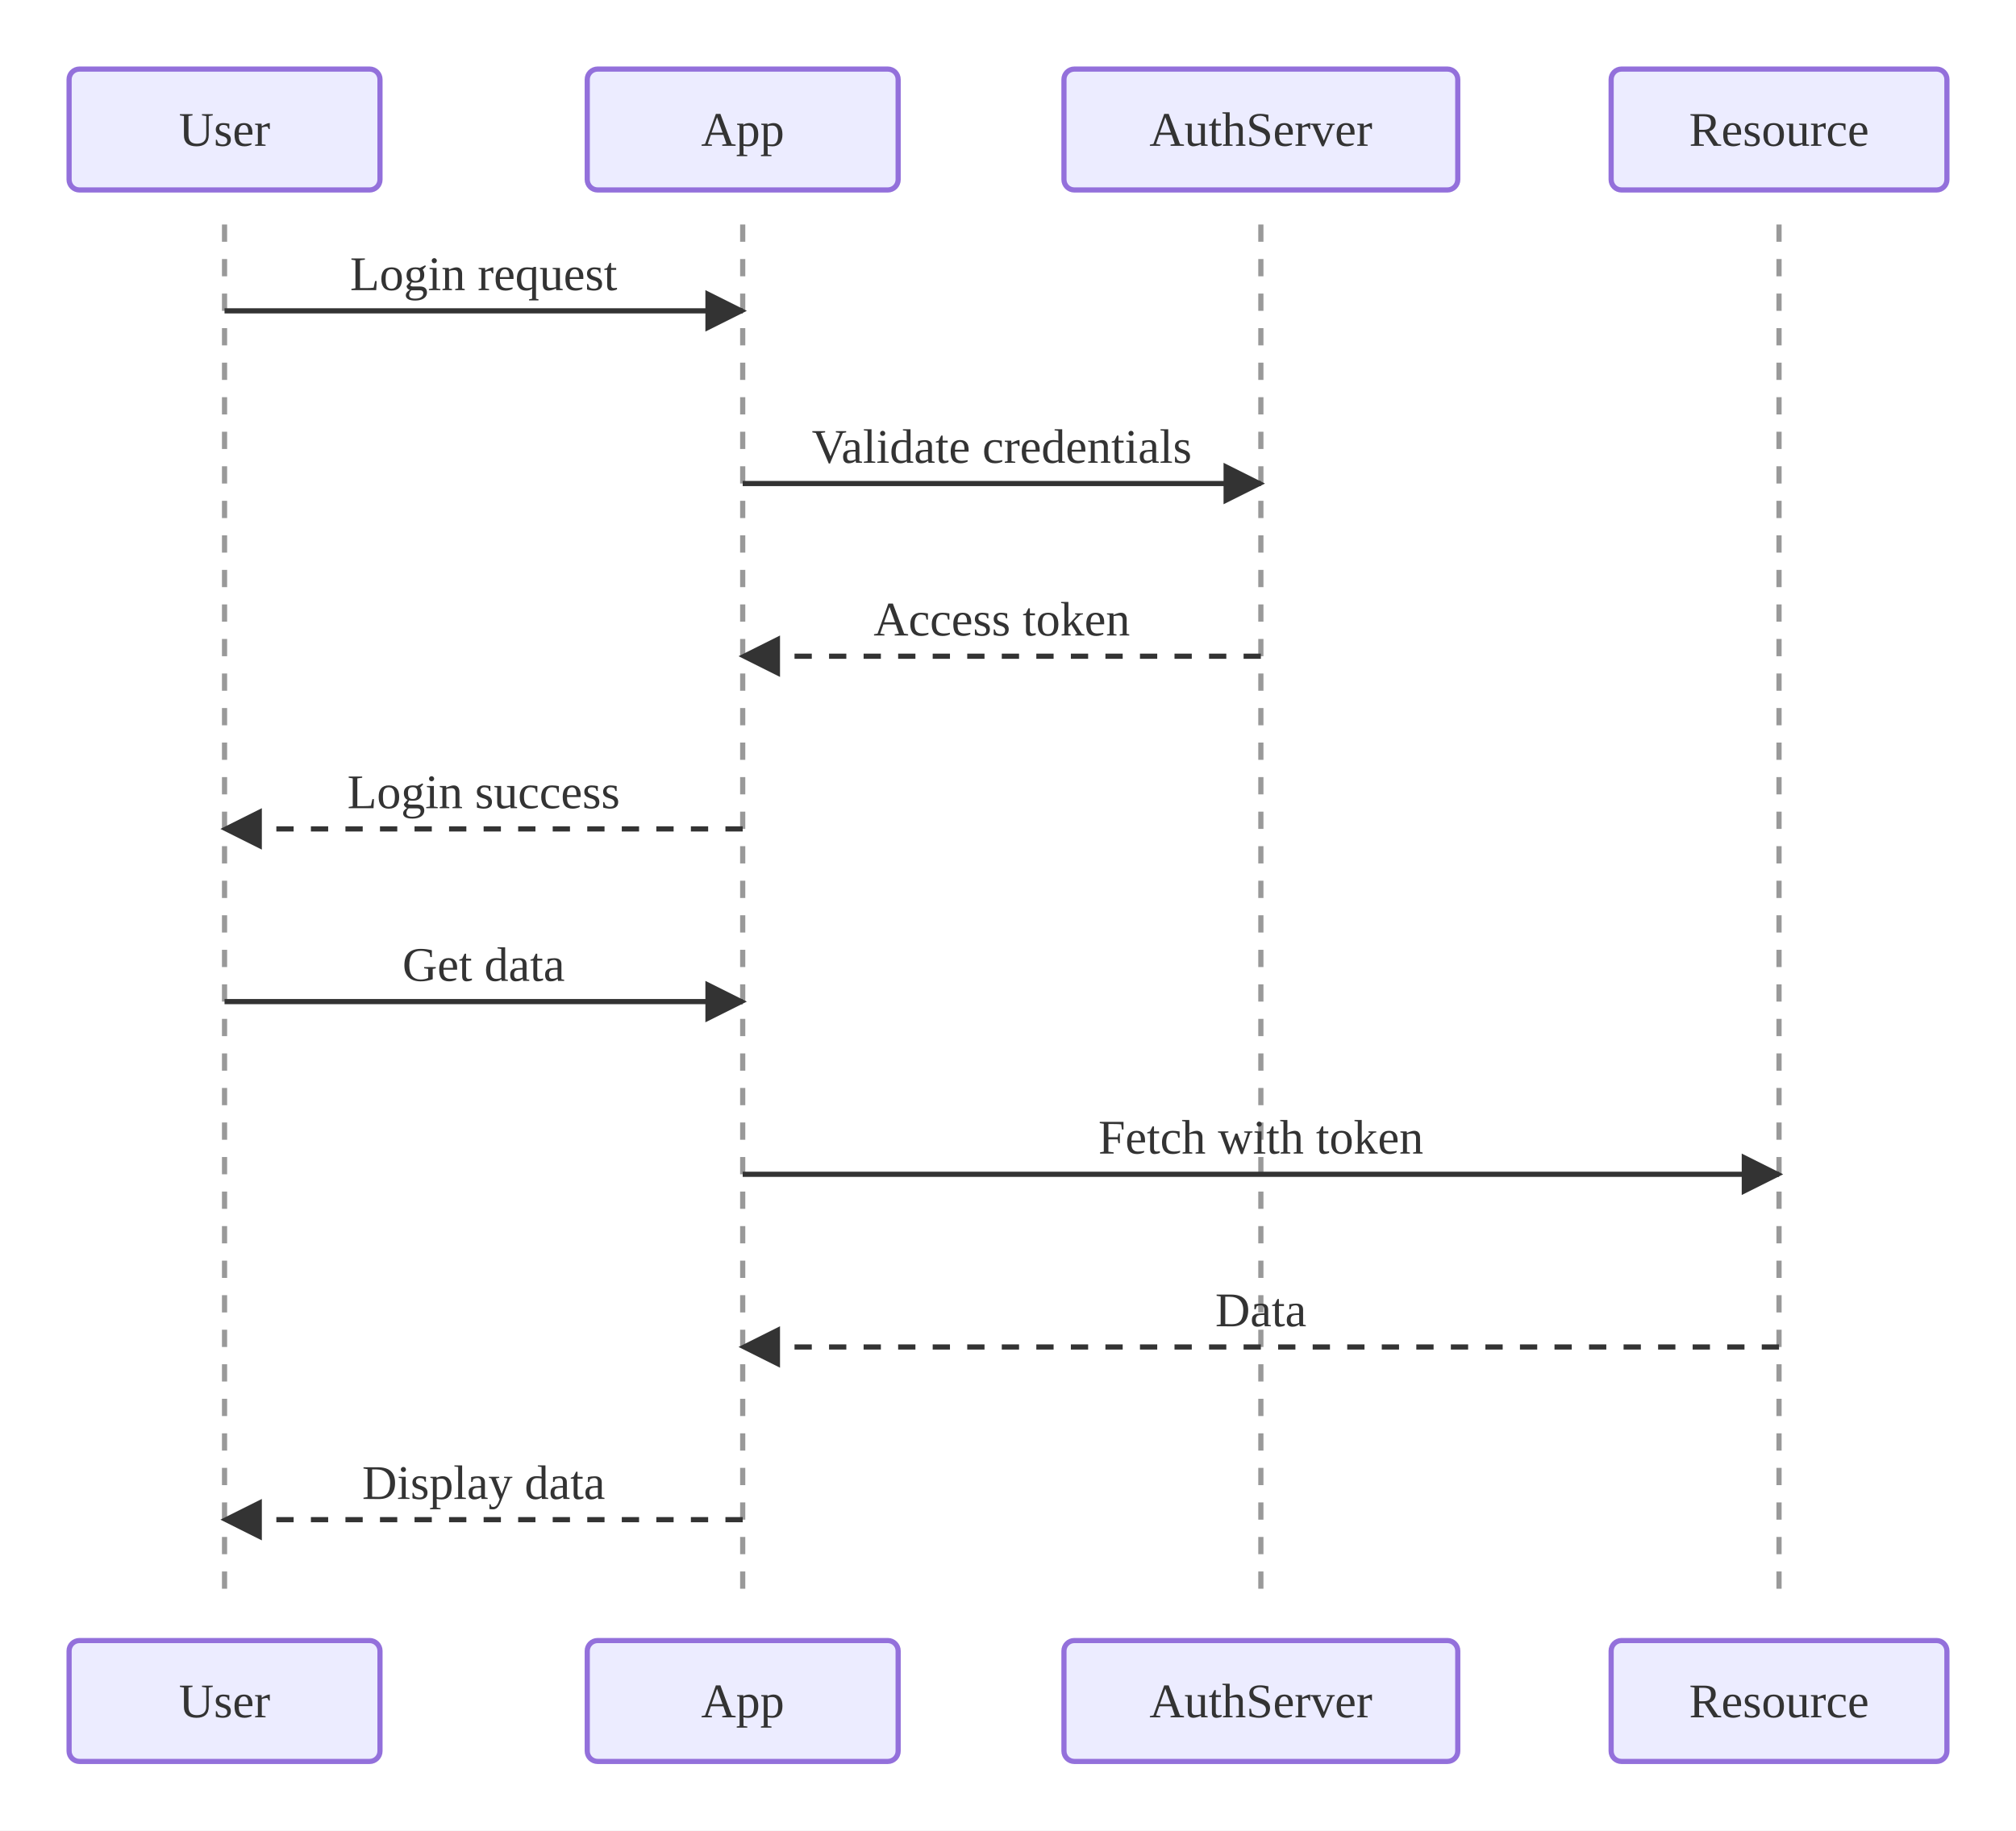
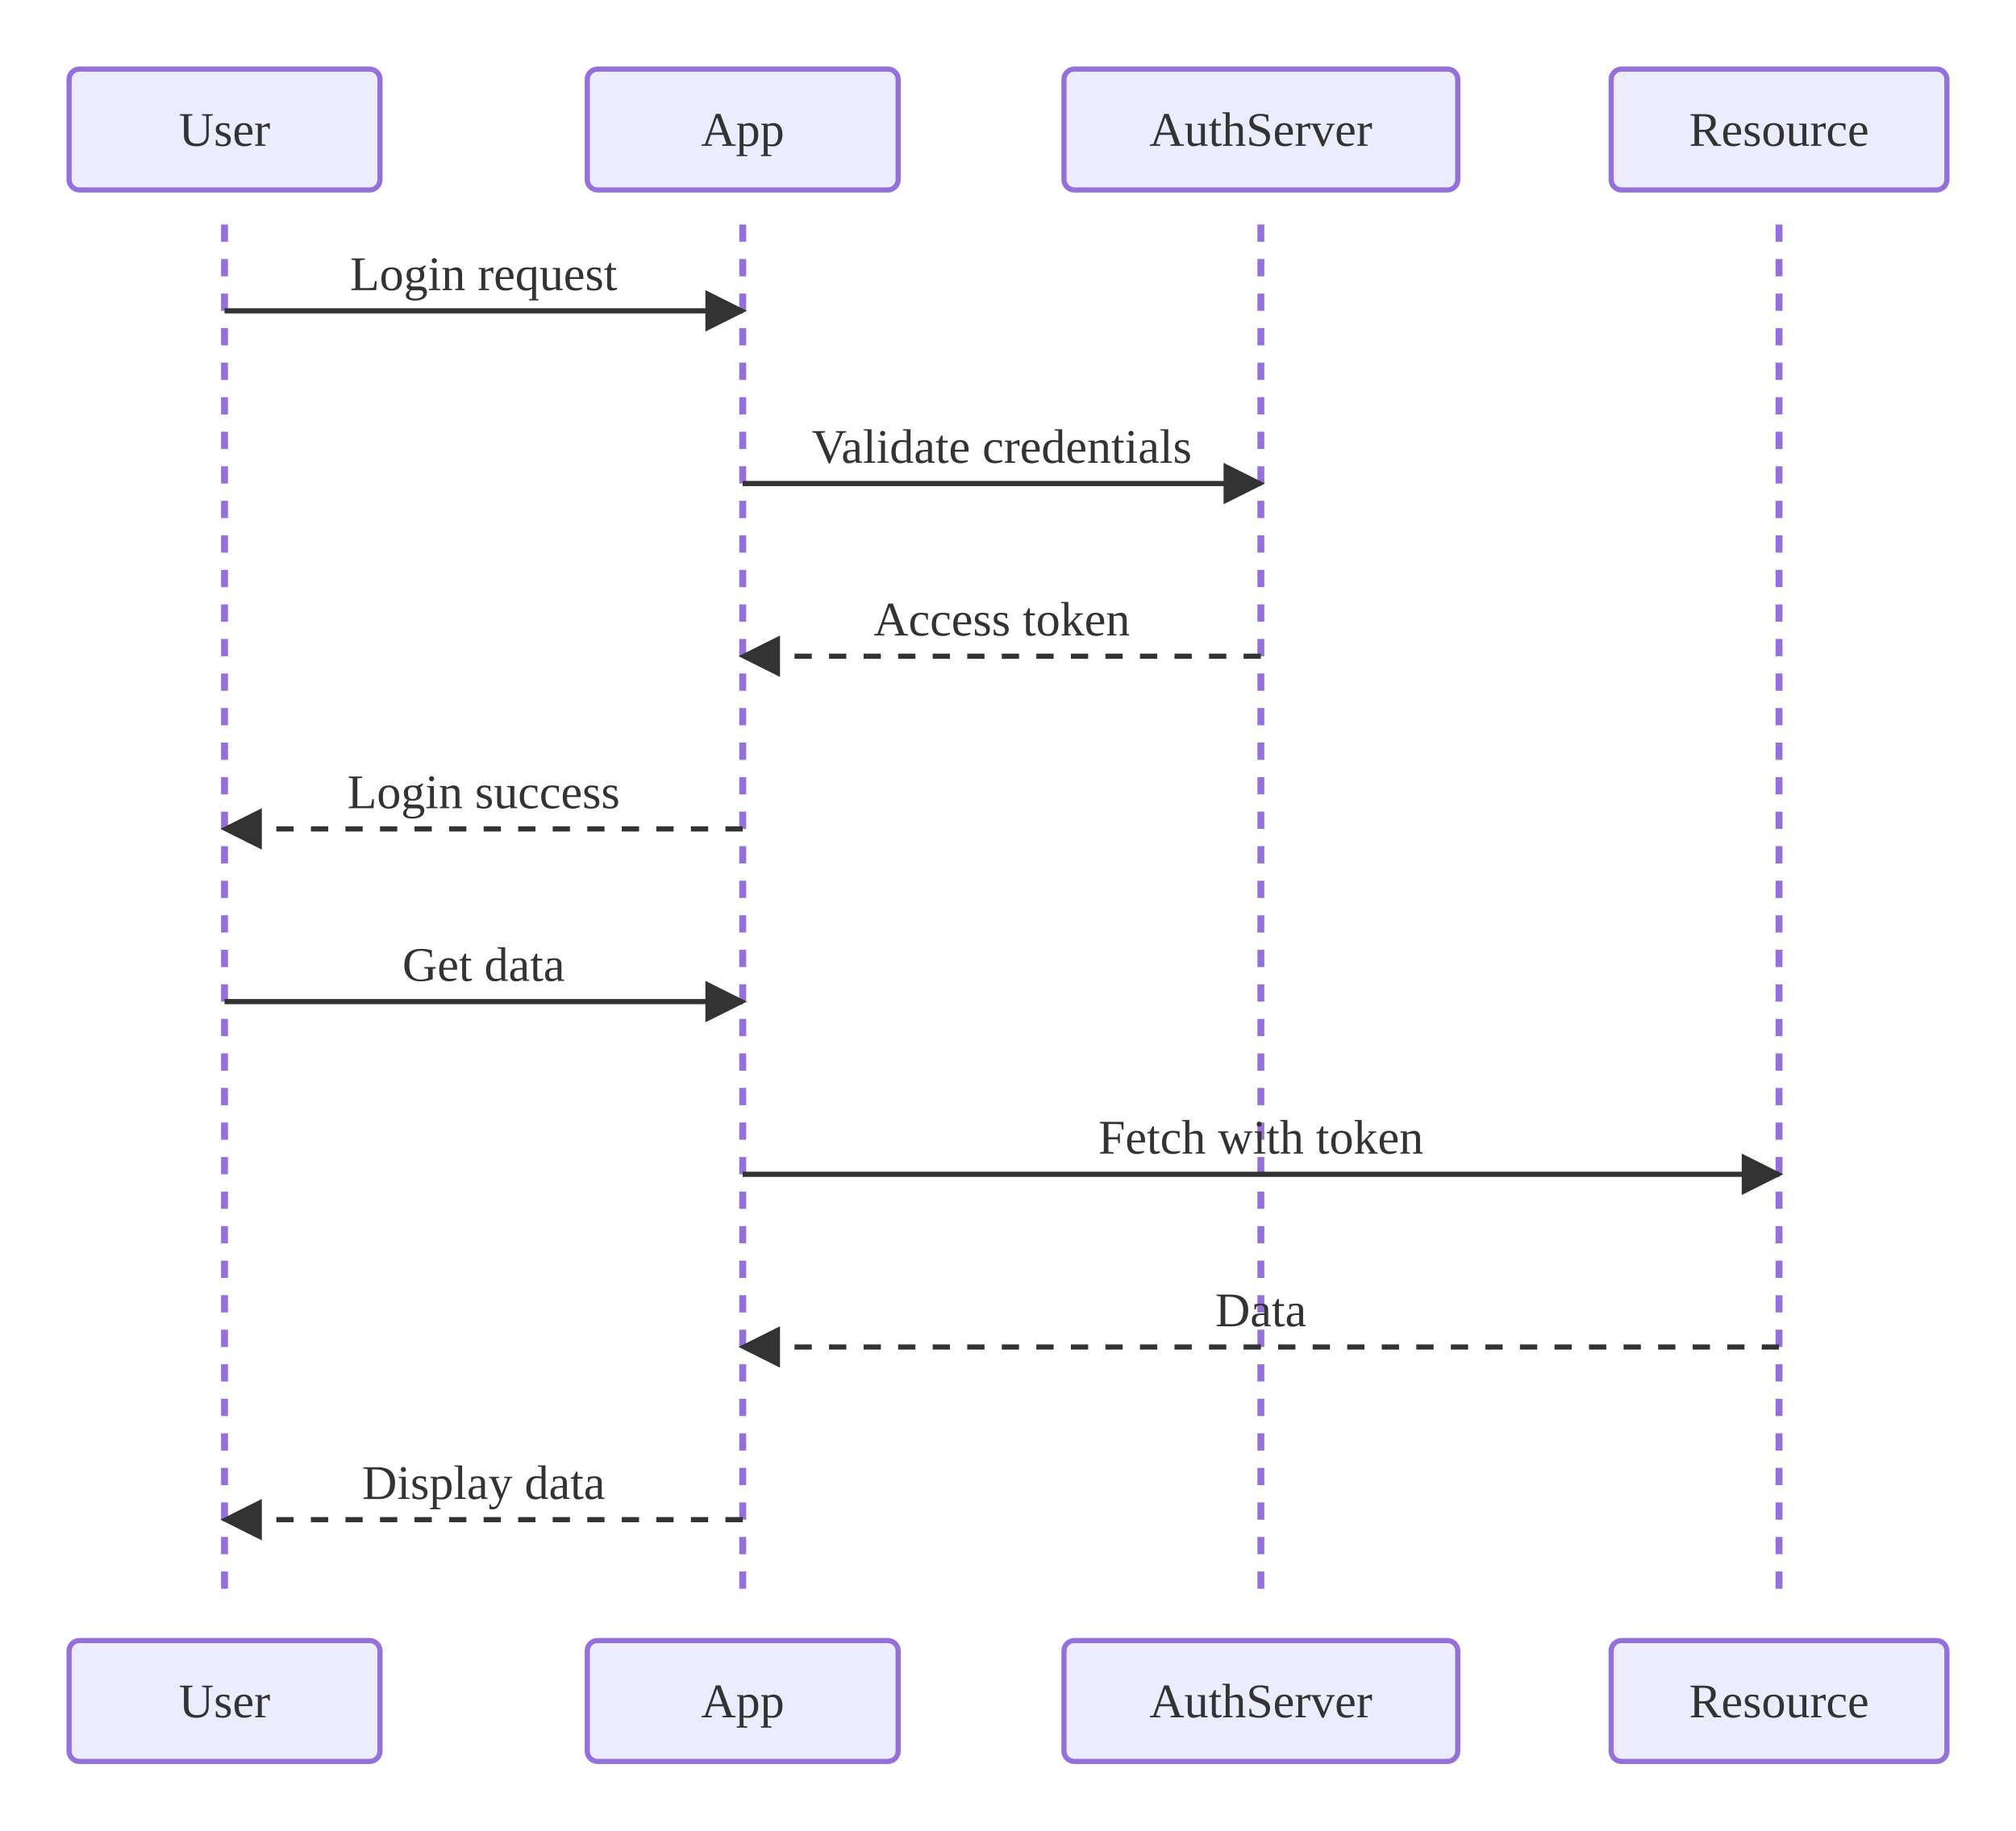
<svg xmlns="http://www.w3.org/2000/svg" viewBox="0 0 583.60 530.00">
  <defs>
    <marker id="seq-arrow-solid" viewBox="0 0 10 10" refX="9.00" refY="5.00" markerWidth="8.00" markerHeight="8.00" orient="auto">
      <polygon points="0,0 10,5 0,10" style="fill:#333" />
    </marker>
    <marker id="seq-arrow-dashed" viewBox="0 0 10 10" refX="9.00" refY="5.00" markerWidth="8.00" markerHeight="8.00" orient="auto">
      <polygon points="0,0 10,5 0,10" style="fill:#333" />
    </marker>
    <marker id="seq-arrow-solid-cross" viewBox="0 0 10 10" refX="9.00" refY="5.00" markerWidth="8.00" markerHeight="8.00" orient="auto">
      <polyline points="0,0 10,5 0,10" style="stroke:#333;stroke-width:1.5;fill:none" />
    </marker>
    <marker id="seq-arrow-dashed-cross" viewBox="0 0 10 10" refX="9.00" refY="5.00" markerWidth="8.00" markerHeight="8.00" orient="auto">
      <polyline points="0,0 10,5 0,10" style="stroke:#333;stroke-width:1.5;fill:none" />
    </marker>
    <marker id="seq-arrow-solid-open" viewBox="0 0 10 10" refX="10.00" refY="5.00" markerWidth="8.00" markerHeight="8.00" orient="auto">
      <polyline points="0,1 10,5 0,9" style="stroke:#333;stroke-width:1.5;fill:none" />
    </marker>
    <marker id="seq-arrow-dashed-open" viewBox="0 0 10 10" refX="10.00" refY="5.00" markerWidth="8.00" markerHeight="8.00" orient="auto">
      <polyline points="0,1 10,5 0,9" style="stroke:#333;stroke-width:1.5;fill:none" />
    </marker>
  </defs>
  <rect x="0.00" y="0.00" width="583.60" height="530.00" style="fill:white;stroke:none" />
-   <line x1="65.00" y1="65.00" x2="65.00" y2="465.00" style="stroke:#999;stroke-width:1.5;stroke-dasharray:5,5" />
-   <line x1="215.00" y1="65.00" x2="215.00" y2="465.00" style="stroke:#999;stroke-width:1.5;stroke-dasharray:5,5" />
-   <line x1="365.00" y1="65.00" x2="365.00" y2="465.00" style="stroke:#999;stroke-width:1.5;stroke-dasharray:5,5" />
-   <line x1="515.00" y1="65.00" x2="515.00" y2="465.00" style="stroke:#999;stroke-width:1.5;stroke-dasharray:5,5" />
+   <line x1="65.00" y1="65.00" x2="65.00" y2="465.00" style="stroke:#9370DB;stroke-width:2.0;stroke-dasharray:5,5" />
+   <line x1="215.00" y1="65.00" x2="215.00" y2="465.00" style="stroke:#9370DB;stroke-width:2.0;stroke-dasharray:5,5" />
+   <line x1="365.00" y1="65.00" x2="365.00" y2="465.00" style="stroke:#9370DB;stroke-width:2.0;stroke-dasharray:5,5" />
+   <line x1="515.00" y1="65.00" x2="515.00" y2="465.00" style="stroke:#9370DB;stroke-width:2.0;stroke-dasharray:5,5" />
  <line x1="65.00" y1="90.00" x2="215.00" y2="90.00" style="stroke:#333;stroke-width:1.5;fill:none" marker-end="url(#seq-arrow-solid)" />
  <text x="140.00" y="84.00" text-anchor="middle" dominant-baseline="auto" style="fill:#333;font-size:14px">Login request</text>
  <line x1="215.00" y1="140.00" x2="365.00" y2="140.00" style="stroke:#333;stroke-width:1.5;fill:none" marker-end="url(#seq-arrow-solid)" />
  <text x="290.00" y="134.00" text-anchor="middle" dominant-baseline="auto" style="fill:#333;font-size:14px">Validate credentials</text>
  <line x1="365.00" y1="190.00" x2="215.00" y2="190.00" style="stroke:#333;stroke-width:1.5;fill:none;stroke-dasharray:5,5" marker-end="url(#seq-arrow-dashed)" />
  <text x="290.00" y="184.00" text-anchor="middle" dominant-baseline="auto" style="fill:#333;font-size:14px">Access token</text>
  <line x1="215.00" y1="240.00" x2="65.00" y2="240.00" style="stroke:#333;stroke-width:1.5;fill:none;stroke-dasharray:5,5" marker-end="url(#seq-arrow-dashed)" />
  <text x="140.00" y="234.00" text-anchor="middle" dominant-baseline="auto" style="fill:#333;font-size:14px">Login success</text>
  <line x1="65.00" y1="290.00" x2="215.00" y2="290.00" style="stroke:#333;stroke-width:1.5;fill:none" marker-end="url(#seq-arrow-solid)" />
  <text x="140.00" y="284.00" text-anchor="middle" dominant-baseline="auto" style="fill:#333;font-size:14px">Get data</text>
  <line x1="215.00" y1="340.00" x2="515.00" y2="340.00" style="stroke:#333;stroke-width:1.5;fill:none" marker-end="url(#seq-arrow-solid)" />
  <text x="365.00" y="334.00" text-anchor="middle" dominant-baseline="auto" style="fill:#333;font-size:14px">Fetch with token</text>
  <line x1="515.00" y1="390.00" x2="215.00" y2="390.00" style="stroke:#333;stroke-width:1.5;fill:none;stroke-dasharray:5,5" marker-end="url(#seq-arrow-dashed)" />
  <text x="365.00" y="384.00" text-anchor="middle" dominant-baseline="auto" style="fill:#333;font-size:14px">Data</text>
  <line x1="215.00" y1="440.00" x2="65.00" y2="440.00" style="stroke:#333;stroke-width:1.5;fill:none;stroke-dasharray:5,5" marker-end="url(#seq-arrow-dashed)" />
  <text x="140.00" y="434.00" text-anchor="middle" dominant-baseline="auto" style="fill:#333;font-size:14px">Display data</text>
  <rect x="20.00" y="20.00" width="90.00" height="35.00" rx="3.00" ry="3.00" style="fill:#ECECFF;stroke:#9370DB;stroke-width:1.5" />
  <text x="65.00" y="37.50" text-anchor="middle" dominant-baseline="central" style="fill:#333;font-size:14px">User</text>
  <rect x="20.00" y="475.00" width="90.00" height="35.00" rx="3.00" ry="3.00" style="fill:#ECECFF;stroke:#9370DB;stroke-width:1.5" />
  <text x="65.00" y="492.50" text-anchor="middle" dominant-baseline="central" style="fill:#333;font-size:14px">User</text>
  <rect x="170.00" y="20.00" width="90.00" height="35.00" rx="3.00" ry="3.00" style="fill:#ECECFF;stroke:#9370DB;stroke-width:1.5" />
  <text x="215.00" y="37.50" text-anchor="middle" dominant-baseline="central" style="fill:#333;font-size:14px">App</text>
  <rect x="170.00" y="475.00" width="90.00" height="35.00" rx="3.00" ry="3.00" style="fill:#ECECFF;stroke:#9370DB;stroke-width:1.5" />
  <text x="215.00" y="492.50" text-anchor="middle" dominant-baseline="central" style="fill:#333;font-size:14px">App</text>
  <rect x="308.00" y="20.00" width="114.00" height="35.00" rx="3.00" ry="3.00" style="fill:#ECECFF;stroke:#9370DB;stroke-width:1.5" />
  <text x="365.00" y="37.50" text-anchor="middle" dominant-baseline="central" style="fill:#333;font-size:14px">AuthServer</text>
  <rect x="308.00" y="475.00" width="114.00" height="35.00" rx="3.00" ry="3.00" style="fill:#ECECFF;stroke:#9370DB;stroke-width:1.5" />
  <text x="365.00" y="492.50" text-anchor="middle" dominant-baseline="central" style="fill:#333;font-size:14px">AuthServer</text>
  <rect x="466.40" y="20.00" width="97.20" height="35.00" rx="3.00" ry="3.00" style="fill:#ECECFF;stroke:#9370DB;stroke-width:1.5" />
  <text x="515.00" y="37.50" text-anchor="middle" dominant-baseline="central" style="fill:#333;font-size:14px">Resource</text>
  <rect x="466.40" y="475.00" width="97.20" height="35.00" rx="3.00" ry="3.00" style="fill:#ECECFF;stroke:#9370DB;stroke-width:1.5" />
  <text x="515.00" y="492.50" text-anchor="middle" dominant-baseline="central" style="fill:#333;font-size:14px">Resource</text>
</svg>
